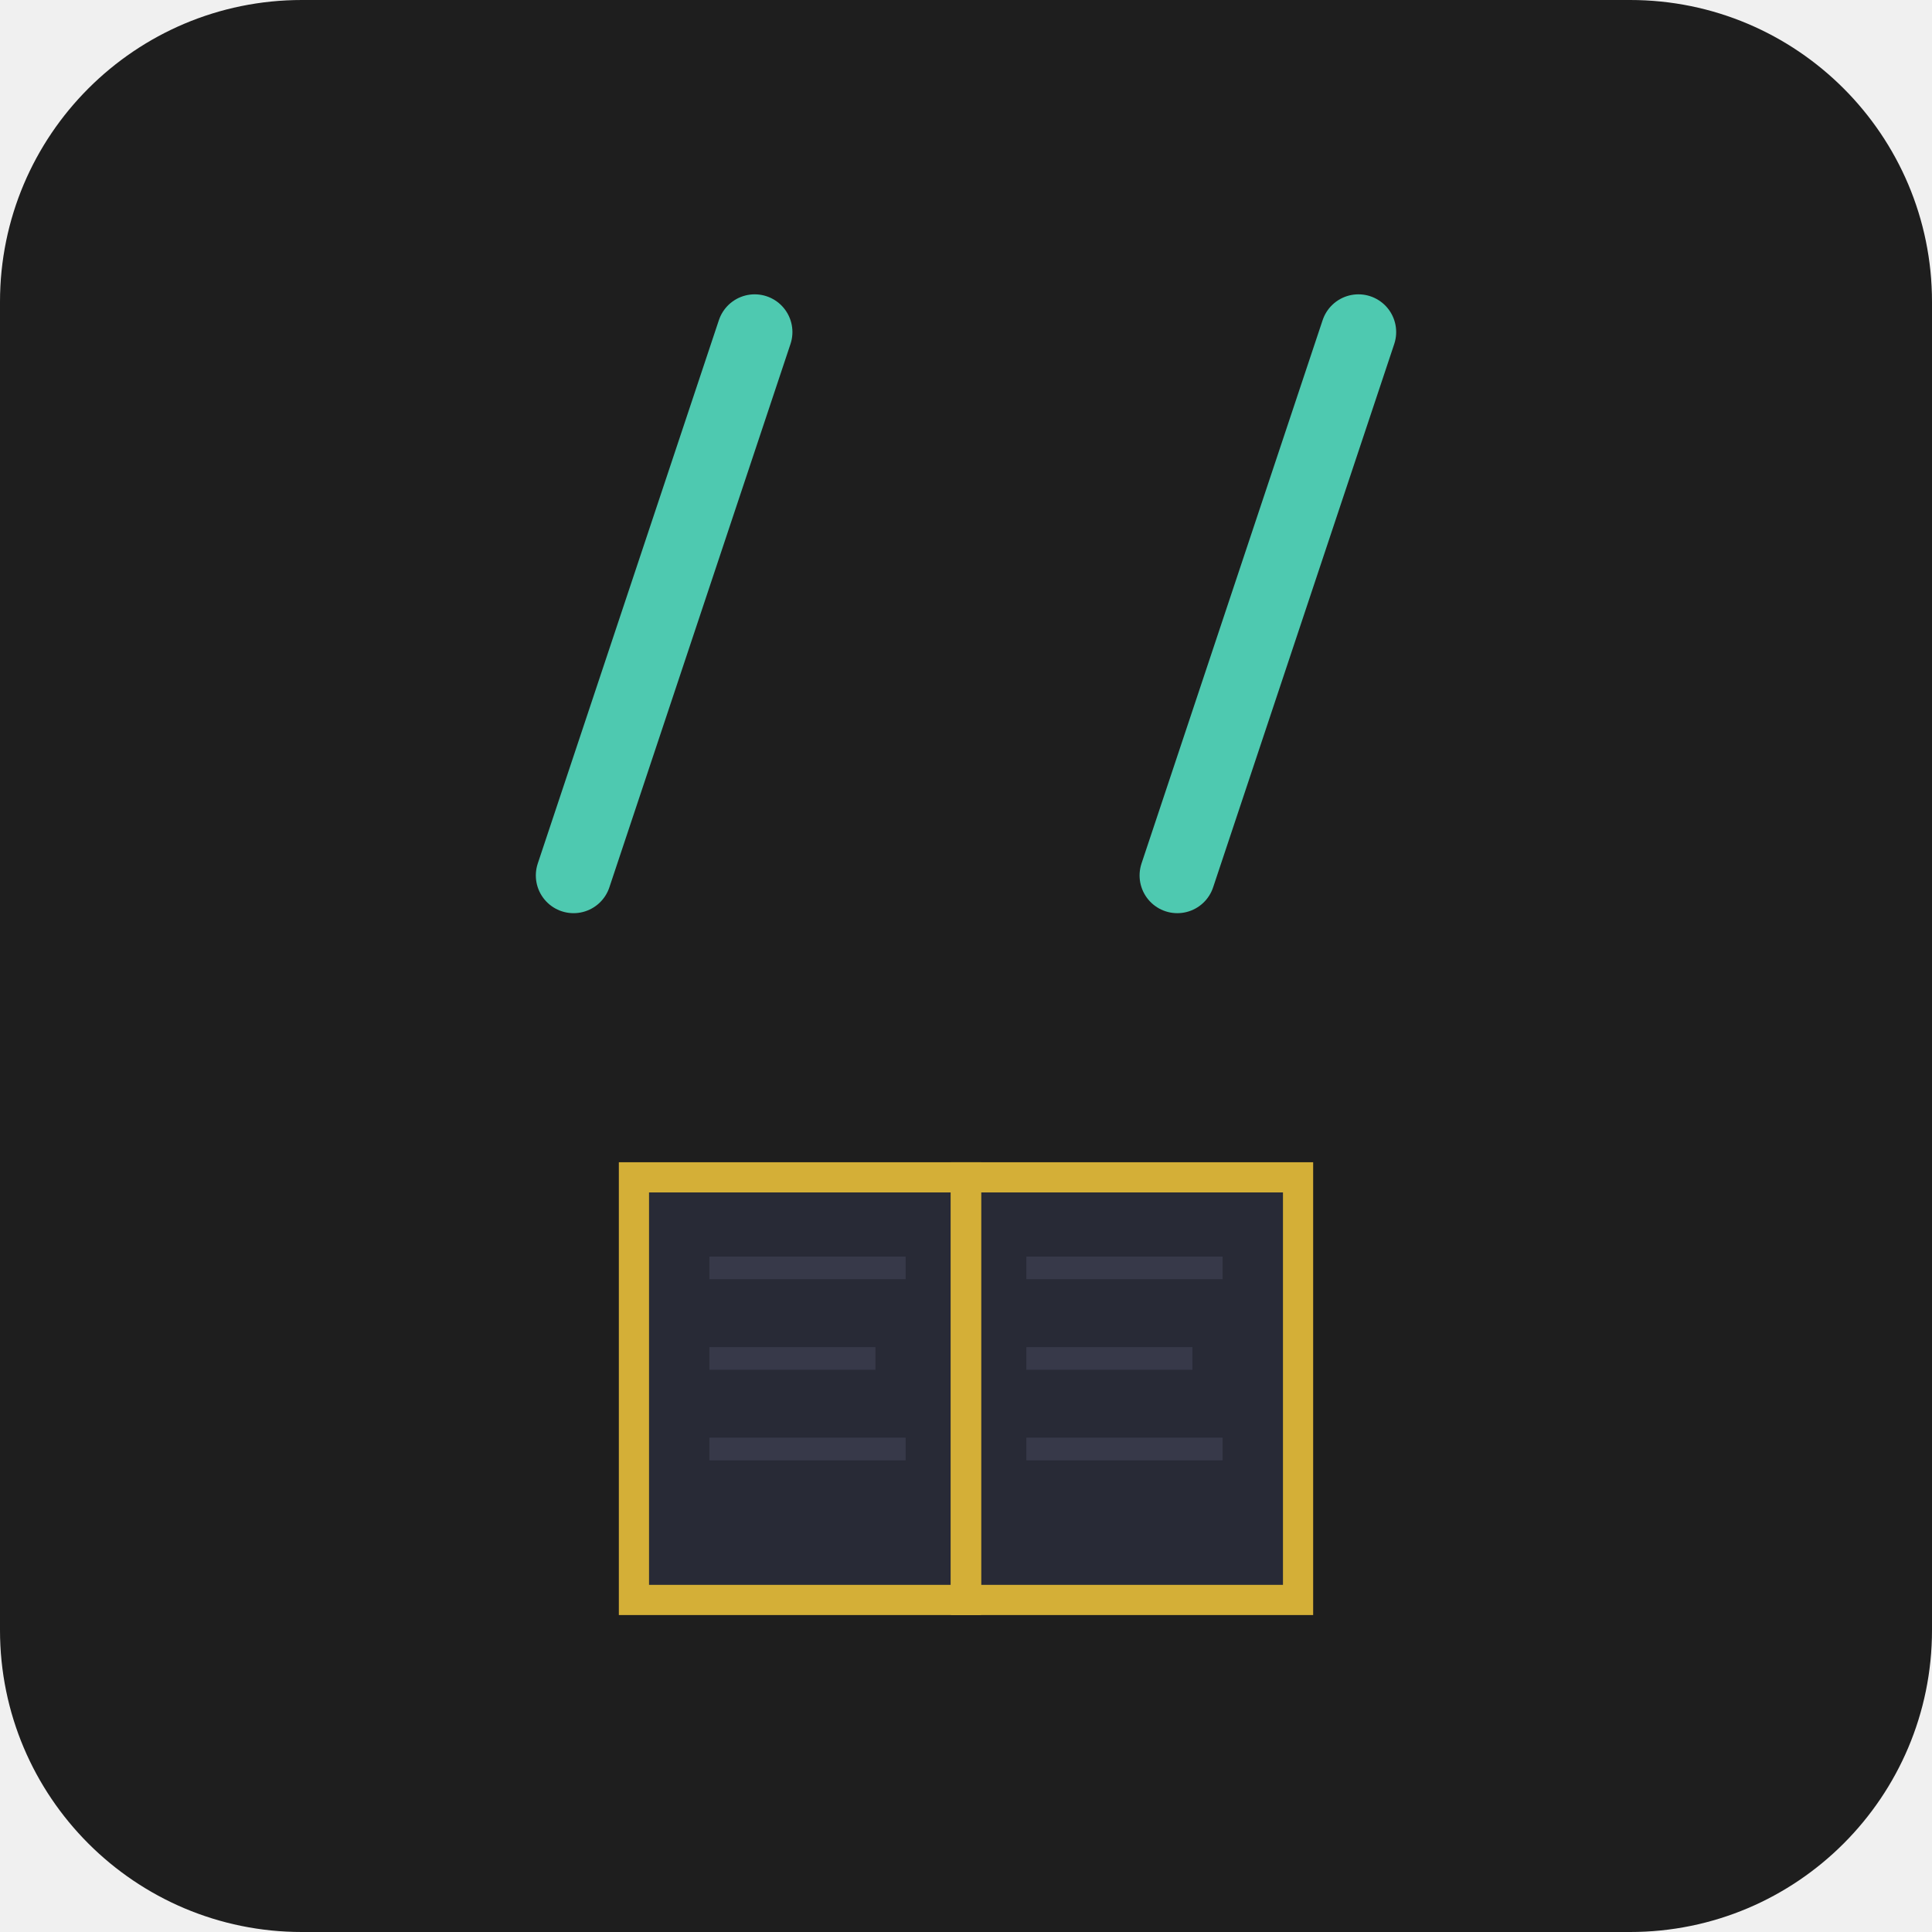
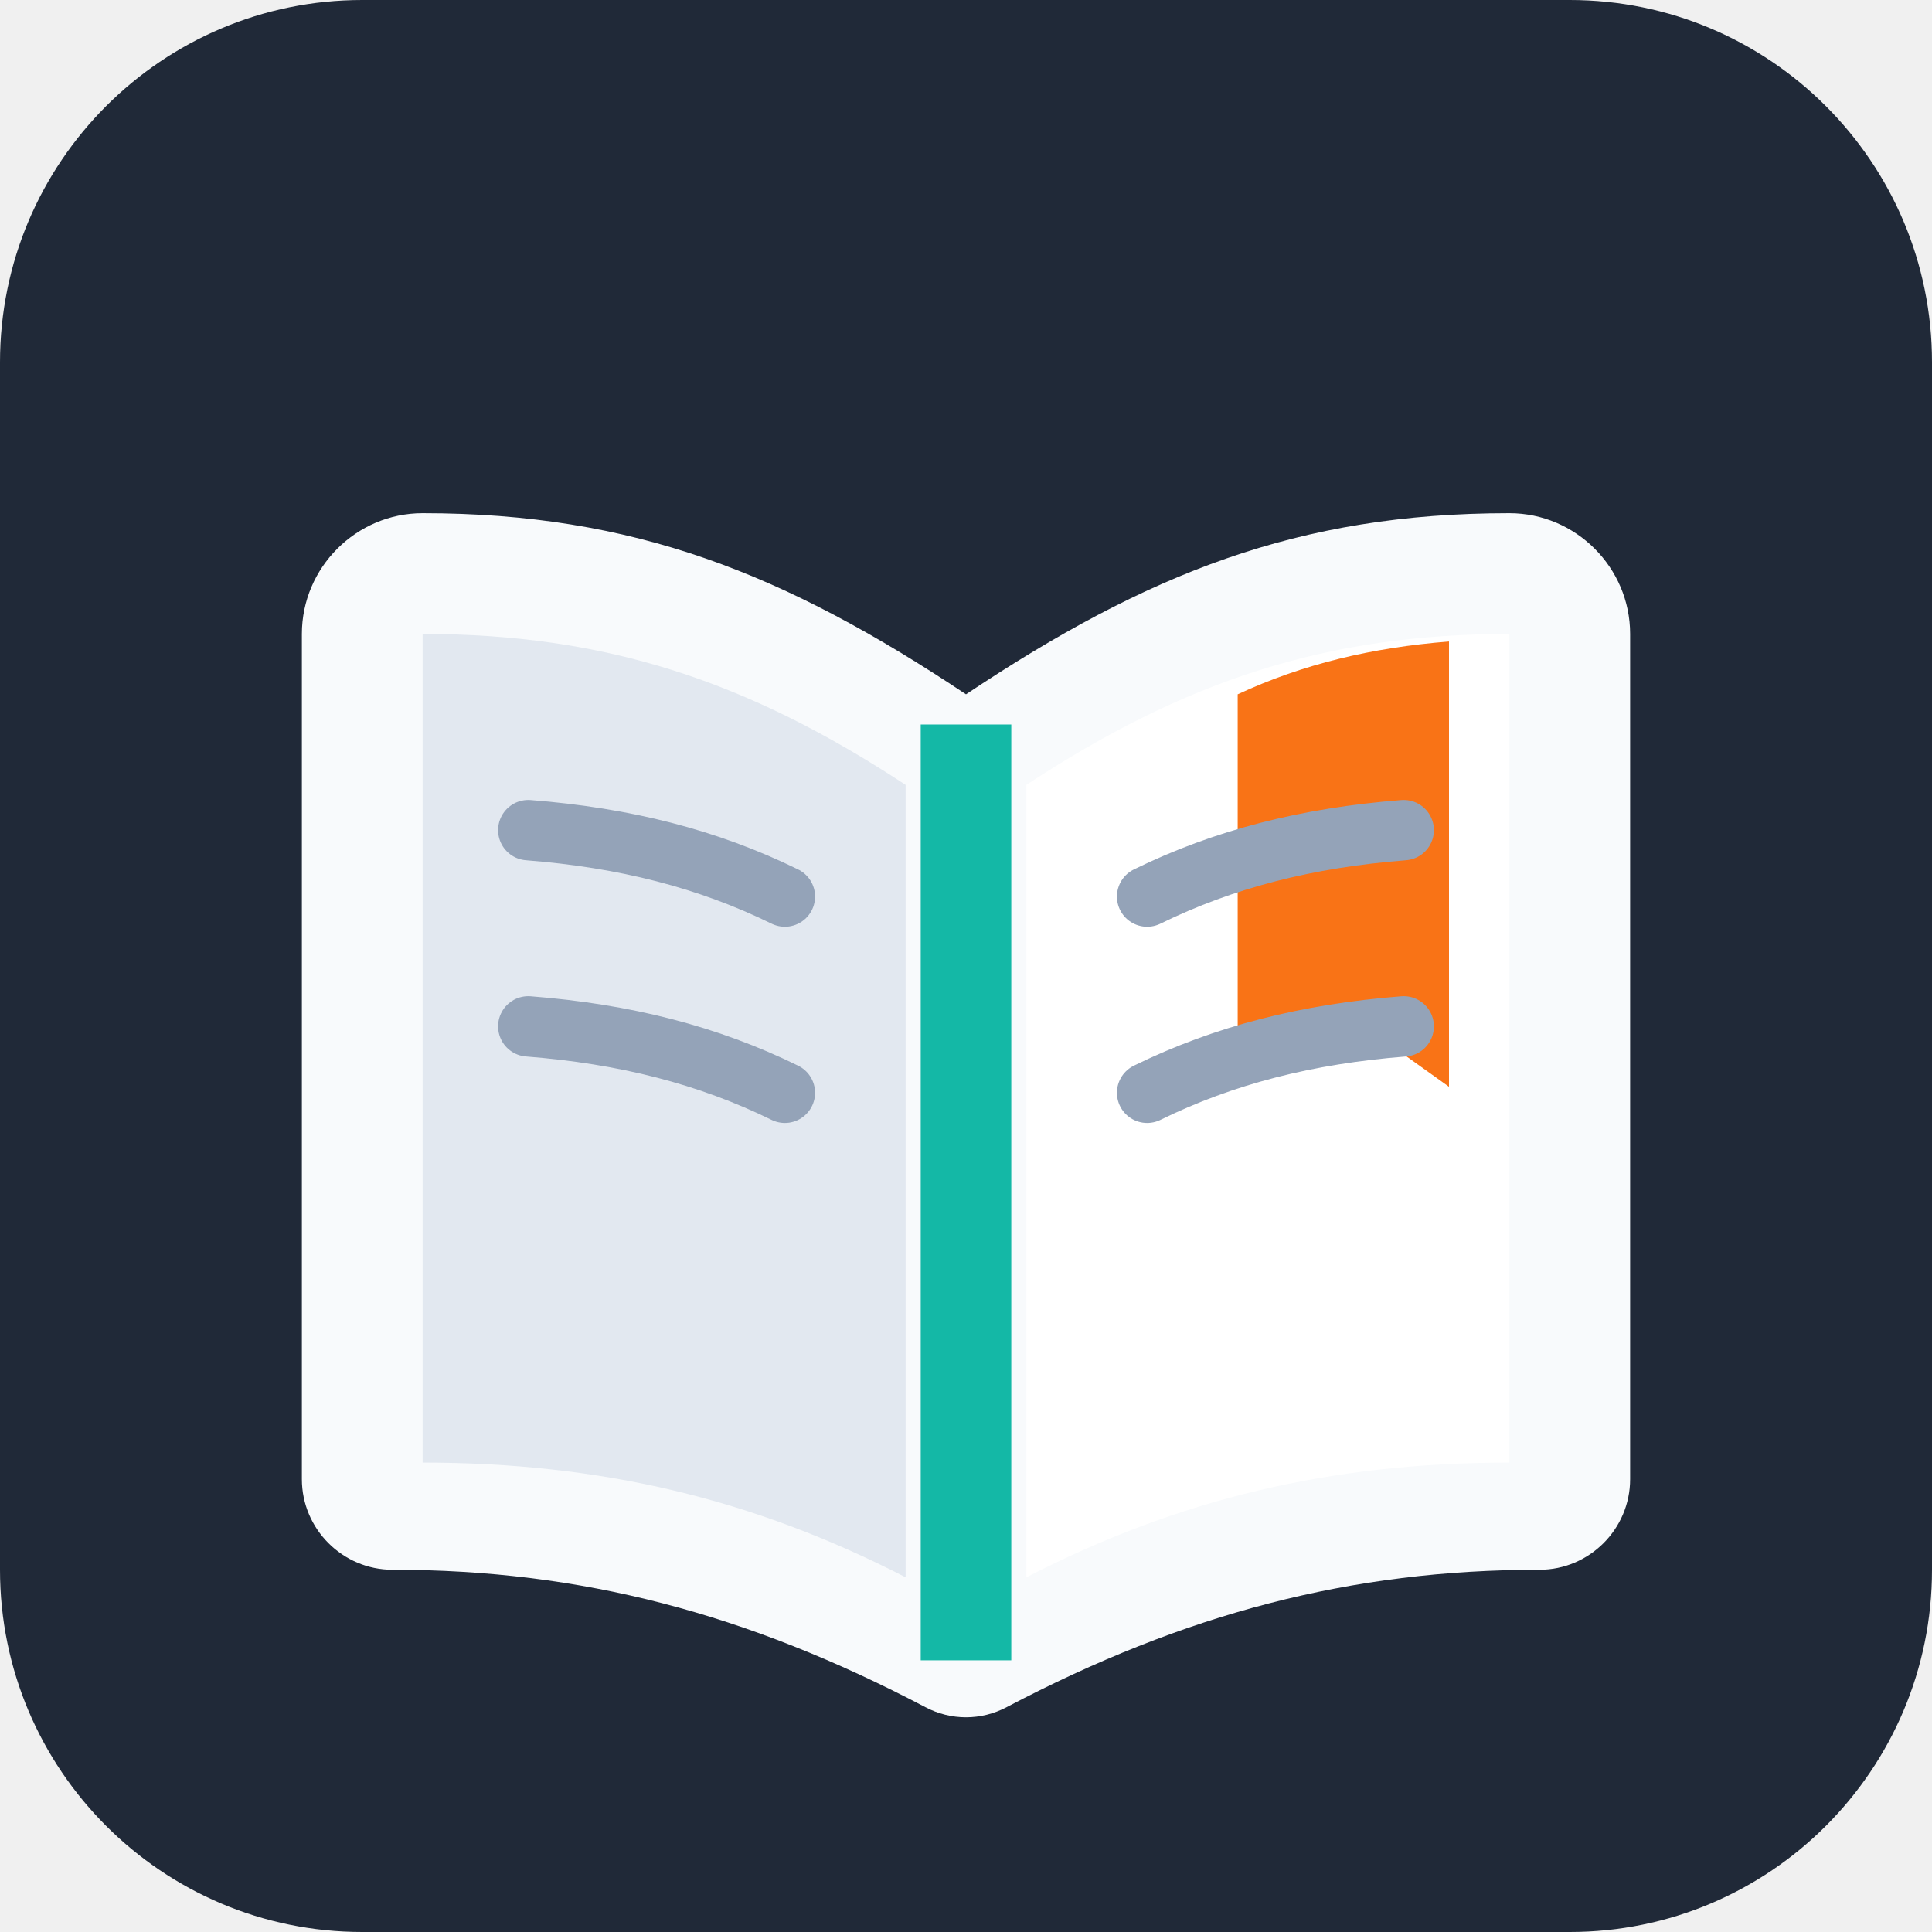
- <svg xmlns="http://www.w3.org/2000/svg" width="128" height="128" viewBox="0 0 128 128">
-   <defs>
-     <clipPath id="rounded">
-       <rect width="128" height="128" rx="20" ry="20" />
-     </clipPath>
-   </defs>
-   <g clip-path="url(#rounded)">
-     <rect width="128" height="128" fill="#1e1e1e" />
-     <line x1="38" y1="58" x2="50" y2="22" stroke="#4ec9b0" stroke-width="5" stroke-linecap="round" />
-     <line x1="78" y1="58" x2="90" y2="22" stroke="#4ec9b0" stroke-width="5" stroke-linecap="round" />
-     <path d="M 64 78 L 42 78 L 42 106 L 64 106 Z" fill="#282a36" stroke="#d4af37" stroke-width="2" />
-     <path d="M 64 78 L 86 78 L 86 106 L 64 106 Z" fill="#282a36" stroke="#d4af37" stroke-width="2" />
-     <line x1="64" y1="78" x2="64" y2="106" stroke="#d4af37" stroke-width="2" />
-     <line x1="47" y1="84" x2="60" y2="84" stroke="#373949" stroke-width="1.5" />
-     <line x1="47" y1="90" x2="58" y2="90" stroke="#373949" stroke-width="1.5" />
-     <line x1="47" y1="96" x2="60" y2="96" stroke="#373949" stroke-width="1.5" />
-     <line x1="68" y1="84" x2="81" y2="84" stroke="#373949" stroke-width="1.5" />
-     <line x1="68" y1="90" x2="79" y2="90" stroke="#373949" stroke-width="1.5" />
-     <line x1="68" y1="96" x2="81" y2="96" stroke="#373949" stroke-width="1.5" />
-   </g>
+ <svg xmlns="http://www.w3.org/2000/svg" width="128" height="128" viewBox="0 0 128 128" role="img" aria-label="CommentNovel book logo">
+   <rect width="128" height="128" rx="24" fill="#202938" />
+   <path d="M28 34c14 0 24 4 36 12 12-8 22-12 36-12 4.4 0 8 3.6 8 8v56c0 3.3-2.7 6-6 6-12.5 0-23.5 2.9-35.3 9.1-1.7.9-3.7.9-5.4 0C49.5 106.9 38.5 104 26 104c-3.3 0-6-2.7-6-6V42c0-4.4 3.6-8 8-8Z" fill="#F8FAFC" />
+   <path d="M28 42c12.1 0 21.5 3.1 32 10v52.5c-10.1-5.2-20.2-7.6-32-7.6V42Z" fill="#E2E8F0" />
+   <path d="M68 52c10.5-6.9 19.9-10 32-10v54.9c-11.8 0-21.9 2.4-32 7.6V52Z" fill="#FFFFFF" />
+   <path d="M61 48h6v62h-6z" fill="#14B8A6" />
+   <path d="M82 45v27l7-5 7 5V42.5c-5.1.4-9.7 1.5-14 3.5Z" fill="#F97316" />
+   <path d="M35 55c6.4.5 11.9 1.9 17 4.4M35 68c6.4.5 11.9 1.9 17 4.4M76 59.4c5.1-2.5 10.6-3.9 17-4.4M76 72.4c5.1-2.5 10.6-3.9 17-4.4" stroke="#94A3B8" stroke-width="4" stroke-linecap="round" />
</svg>
